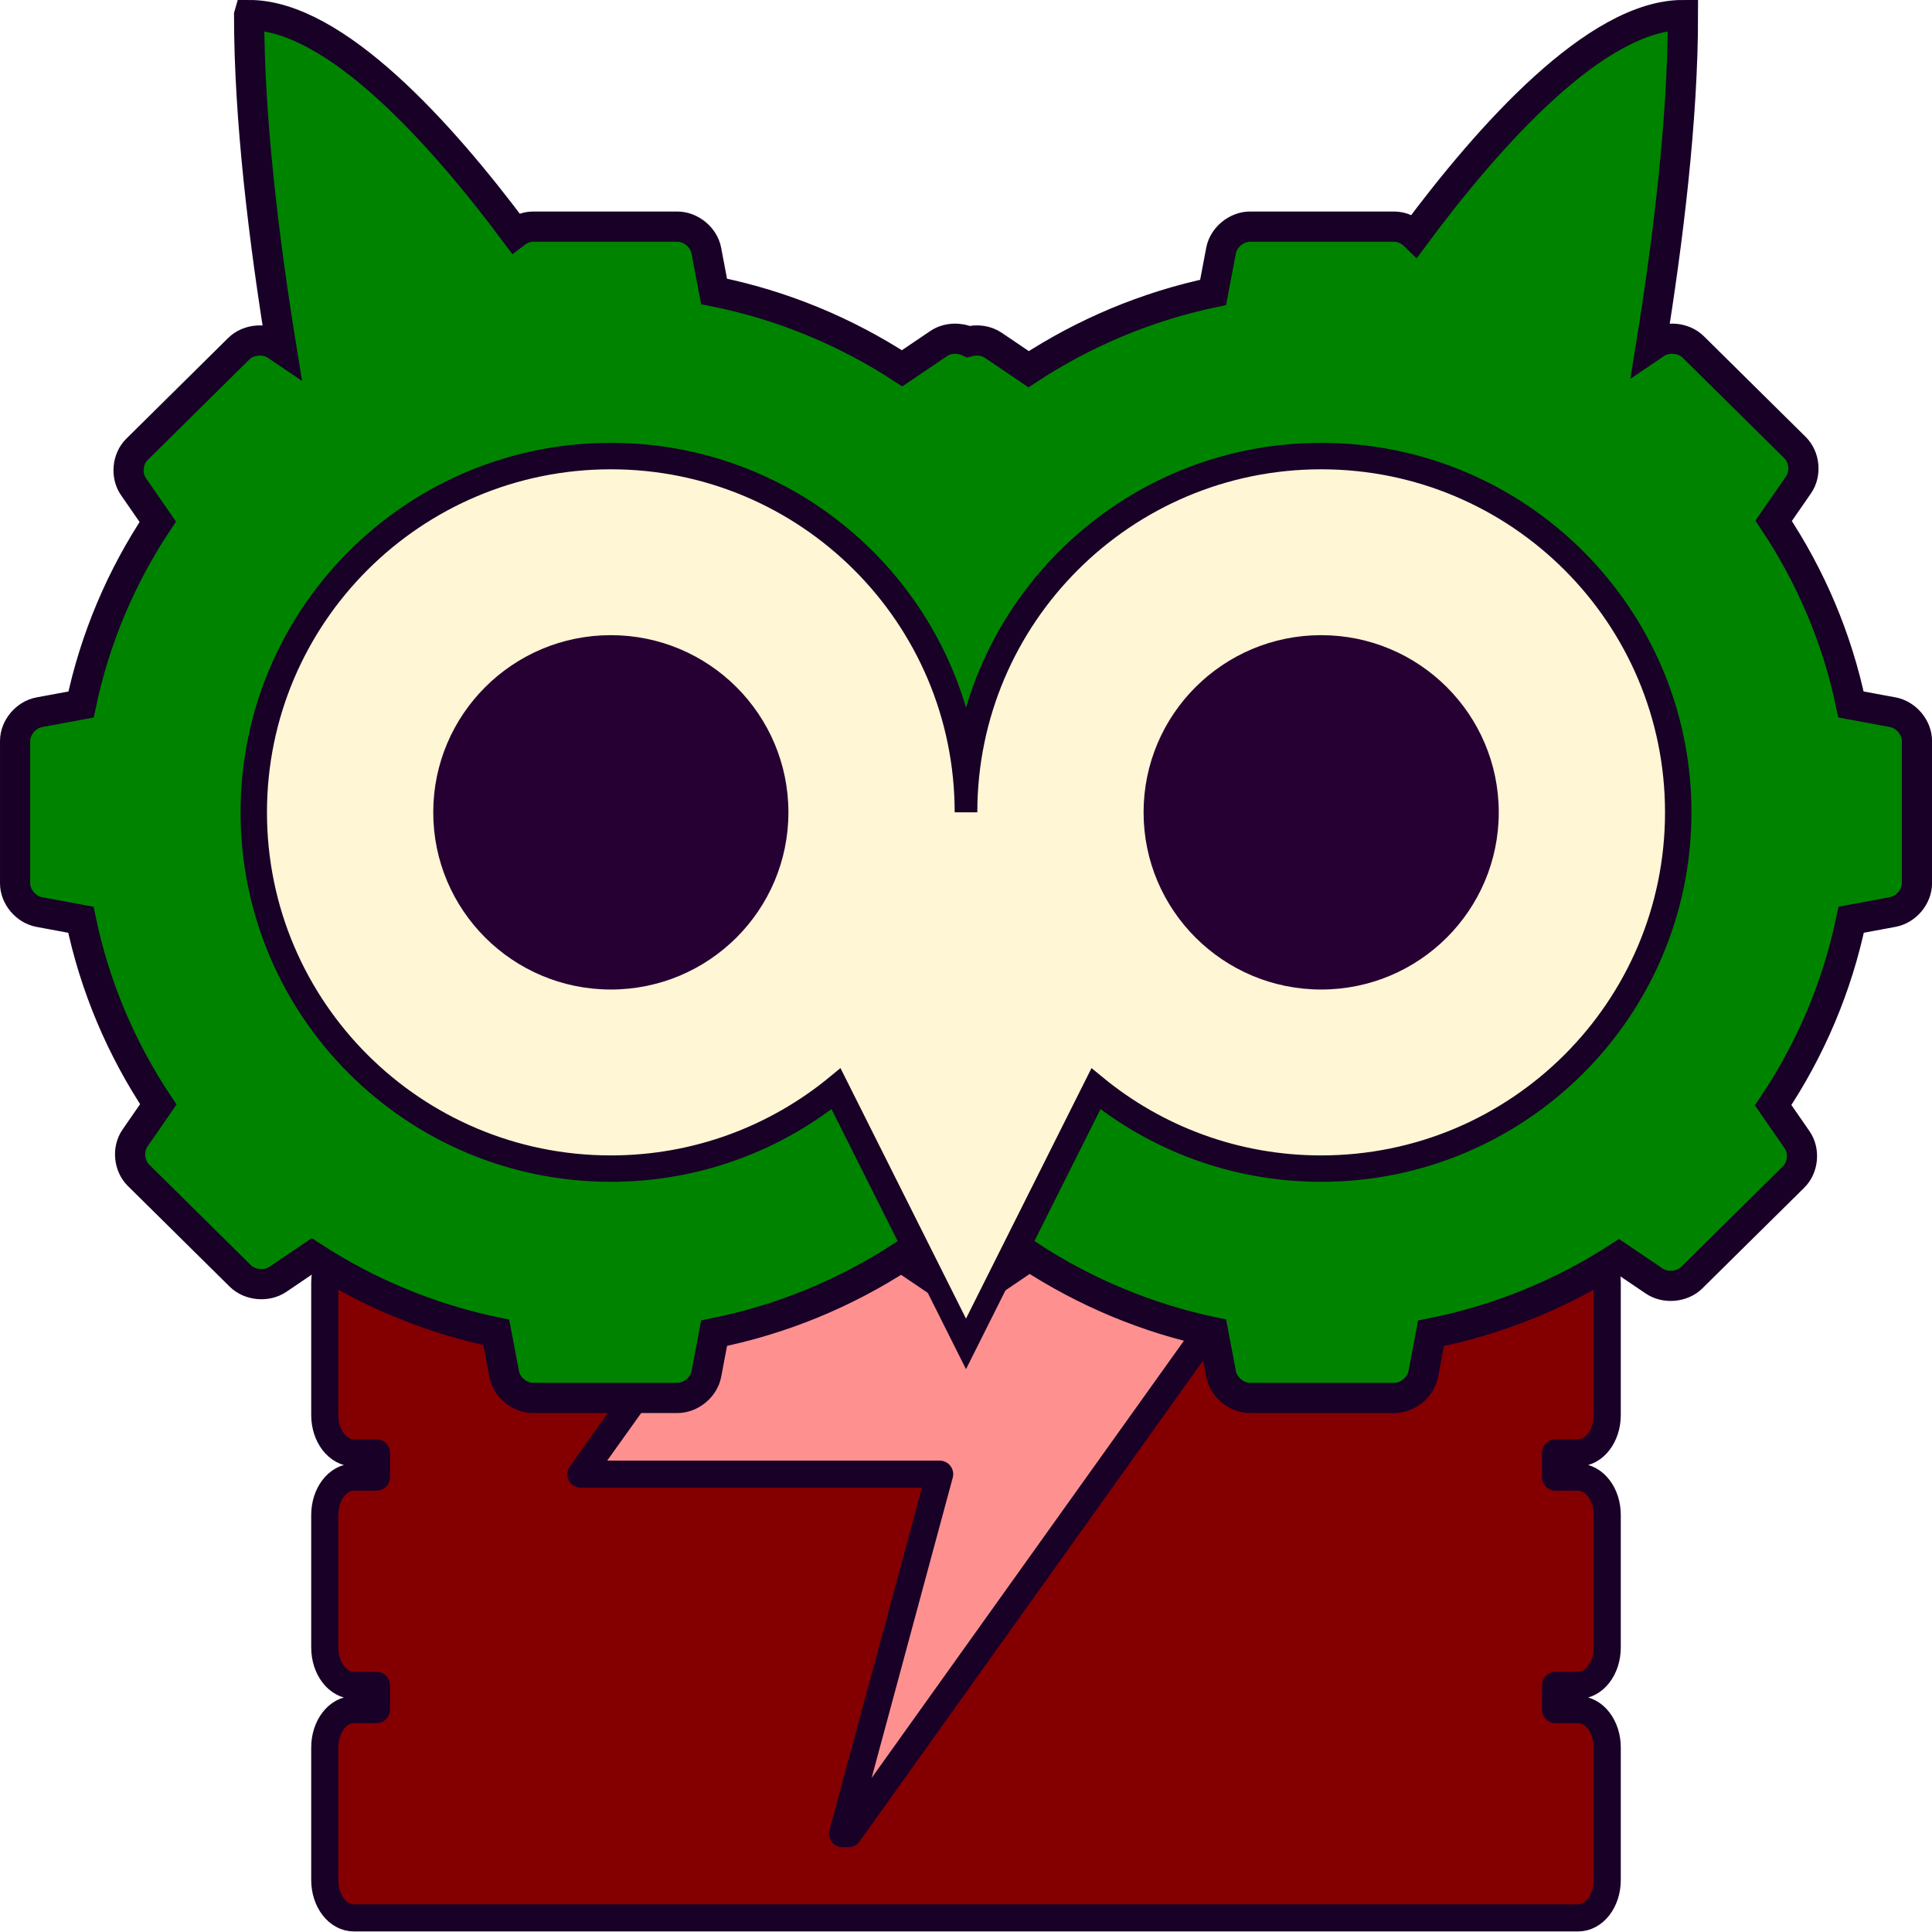
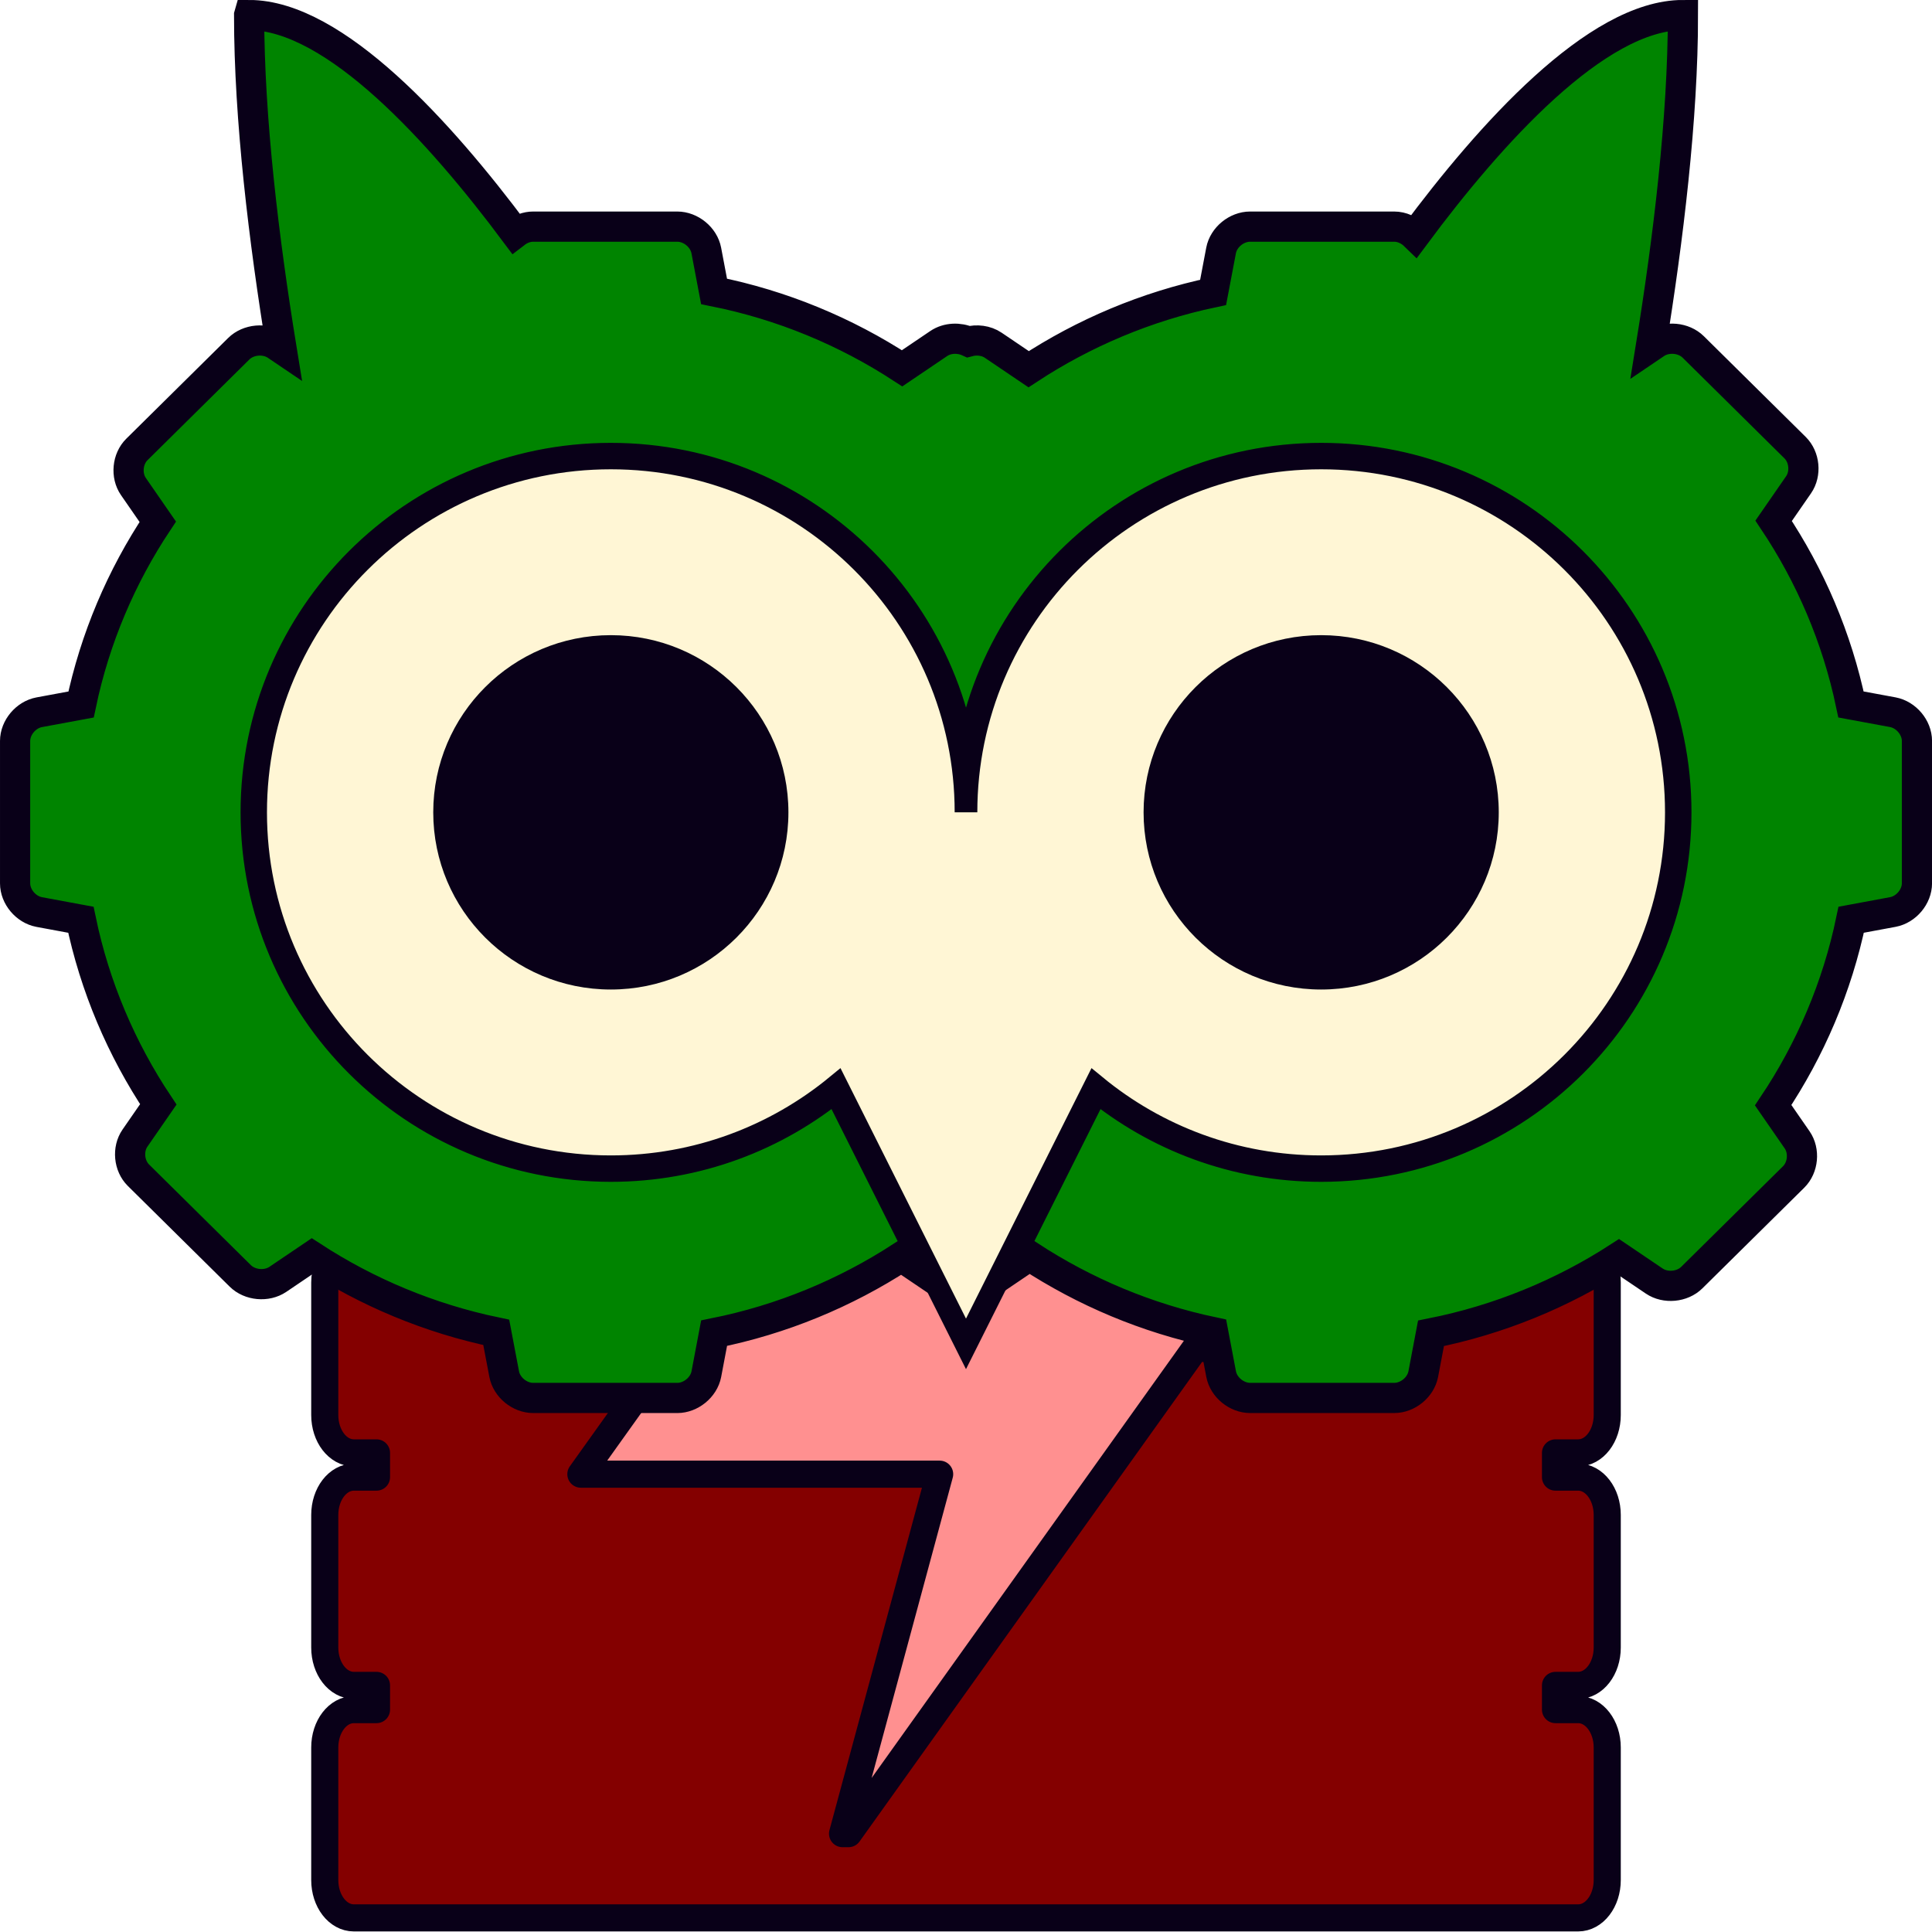
<svg xmlns="http://www.w3.org/2000/svg" width="512" height="512" viewBox="0 0 512 512" id="svg2" version="1.1">
  <defs id="defs4">
    <marker style="overflow:visible" id="Arrow1Lstart" refX="0.0" refY="0.0" orient="auto">
      <path transform="scale(0.8) translate(12.5,0)" style="fill-rule:evenodd;stroke:#000000;stroke-width:1.0pt" d="M 0.0,0.0 L 5.0,-5.0 L -12.5,0.0 L 5.0,5.0 L 0.0,0.0 z " id="path872" />
    </marker>
  </defs>
  <g id="layer1" transform="translate(0,-540.3622)">
    <g transform="matrix(7.457234,0,0,7.457234,324.2265,618.7181)" id="g1006" />
    <g transform="matrix(7.457234,0,0,7.457234,324.2265,618.7181)" id="g978" />
    <g transform="matrix(7.457234,0,0,7.457234,324.2265,618.7181)" id="g980" />
    <g transform="matrix(7.457234,0,0,7.457234,324.2265,618.7181)" id="g982" />
    <g transform="matrix(7.457234,0,0,7.457234,324.2265,618.7181)" id="g984" />
    <g transform="matrix(7.457234,0,0,7.457234,324.2265,618.7181)" id="g986" />
    <g transform="matrix(7.457234,0,0,7.457234,324.2265,618.7181)" id="g988" />
    <g transform="matrix(7.457234,0,0,7.457234,324.2265,618.7181)" id="g990" />
    <g transform="matrix(7.457234,0,0,7.457234,324.2265,618.7181)" id="g992" />
    <g transform="matrix(7.457234,0,0,7.457234,324.2265,618.7181)" id="g994" />
    <g transform="matrix(7.457234,0,0,7.457234,324.2265,618.7181)" id="g996" />
    <g transform="matrix(7.457234,0,0,7.457234,324.2265,618.7181)" id="g998" />
    <g transform="matrix(7.457234,0,0,7.457234,324.2265,618.7181)" id="g1000" />
    <g transform="matrix(7.457234,0,0,7.457234,324.2265,618.7181)" id="g1002" />
    <g transform="matrix(7.457234,0,0,7.457234,324.2265,618.7181)" id="g1004" />
    <g id="g2063" transform="matrix(3.779527,0,0,3.779523,-1499.728,197.4942)">
      <path id="rect2583" style="fill:#ff9090;fill-opacity:1;stroke:none;stroke-width:7.481;stroke-miterlimit:4;stroke-dasharray:none" d="M 272.809 332.834 L 265.051 338.082 L 256 356.145 L 247.291 338.762 L 238.861 333.062 C 224.009 342.708 207.252 349.7 189.238 353.311 L 187.18 364.18 C 186.511 367.659 183.074 370.486 179.482 370.486 L 168.35 370.486 L 153.936 390.67 L 249.018 390.67 L 223.283 485.938 L 224.863 485.938 L 316.711 357.342 L 322.307 357.342 L 321.492 353.053 C 303.83 349.336 287.393 342.367 272.809 332.834 z " transform="matrix(0.2645834,0,0,0.2645836,396.803,90.71727)" />
-       <path id="rect32-7" style="fill:#840000;fill-opacity:1;stroke:#180027;stroke-width:7.183;stroke-linecap:round;stroke-linejoin:round;stroke-miterlimit:4;stroke-dasharray:none;stroke-opacity:1;paint-order:normal" d="M 425.166 335.514 C 411.237 343.928 395.755 350.072 379.215 353.357 L 377.162 364.18 C 376.493 367.659 373.06 370.486 369.469 370.486 L 331.297 370.486 C 327.705 370.486 324.272 367.659 323.604 364.18 L 322.307 357.342 L 316.711 357.342 L 224.863 485.938 L 223.283 485.938 L 249.018 390.67 L 153.936 390.67 L 168.35 370.486 L 141.311 370.486 C 137.719 370.486 134.286 367.659 133.617 364.18 L 131.514 353.1 C 115.449 349.758 100.403 343.717 86.832 335.52 C 86.346 336.836 86.066 338.308 86.066 339.871 L 86.066 374.996 C 86.066 380.556 89.505 385.031 93.777 385.031 L 99.777 385.031 L 99.777 391.451 L 93.777 391.451 C 89.505 391.451 86.066 395.925 86.066 401.484 L 86.066 436.609 C 86.066 442.169 89.505 446.645 93.777 446.645 L 99.777 446.645 L 99.777 453.066 L 93.777 453.066 C 89.505 453.066 86.066 457.54 86.066 463.1 L 86.066 498.225 C 86.066 503.784 89.505 508.26 93.777 508.26 L 418.223 508.26 C 422.495 508.26 425.934 503.784 425.934 498.225 L 425.934 463.1 C 425.934 457.54 422.495 453.066 418.223 453.066 L 412.223 453.066 L 412.223 446.645 L 418.223 446.645 C 422.495 446.645 425.934 442.169 425.934 436.609 L 425.934 401.484 C 425.934 395.925 422.495 391.451 418.223 391.451 L 412.223 391.451 L 412.223 385.031 L 418.223 385.031 C 422.495 385.031 425.934 380.556 425.934 374.996 L 425.934 339.871 C 425.934 338.305 425.653 336.831 425.166 335.514 z " transform="matrix(0.2645834,0,0,0.2645836,396.803,90.71727)" />
-       <path id="path963-6-9" style="clip-rule:evenodd;fill:#008400;fill-opacity:1;fill-rule:evenodd;stroke:#180027;stroke-width:2.117;stroke-miterlimit:4;stroke-dasharray:none;stroke-opacity:1" d="m 414.27,91.776 c 0,7.287 1.042,15.819 2.276,23.402 l -0.369,-0.25 c -0.784,-0.53 -1.963,-0.422 -2.633,0.242 l -7.141,7.06 c -0.672,0.664 -0.78,1.828 -0.246,2.602 l 1.709,2.47 c -2.552,3.837 -4.405,8.164 -5.379,12.813 l -2.937,0.544 c -0.931,0.175 -1.688,1.074 -1.688,2.013 v 9.983 c 0,0.939 0.756,1.837 1.688,2.012 l 2.924,0.542 c 0.976,4.699 2.848,9.073 5.429,12.945 l -1.637,2.365 c -0.536,0.775 -0.426,1.941 0.246,2.603 l 7.14,7.059 c 0.672,0.664 1.849,0.771 2.632,0.242 l 2.391,-1.618 c 3.869,2.522 8.236,4.359 12.924,5.334 l 0.557,2.932 c 0.177,0.921 1.085,1.668 2.036,1.668 h 10.1 c 0.95,0 1.86,-0.748 2.037,-1.668 l 0.545,-2.876 c 4.766,-0.955 9.2,-2.805 13.129,-5.357 l 2.23,1.508 -6.76,-13.493 c -4.305,3.541 -9.822,5.672 -15.839,5.672 -13.753,0 -24.904,-11.125 -24.904,-24.85 2e-5,-13.722 11.151,-24.847 24.904,-24.847 13.753,0 24.904,11.125 24.904,24.847 0,-13.722 11.151,-24.847 24.904,-24.847 13.753,0 24.904,11.125 24.904,24.847 0,13.725 -11.151,24.85 -24.904,24.85 -6.017,0 -11.534,-2.128 -15.839,-5.672 l -6.67,13.313 2.053,-1.389 c 3.859,2.522 8.208,4.366 12.881,5.349 l 0.559,2.944 c 0.177,0.921 1.085,1.668 2.036,1.668 h 10.1 c 0.95,0 1.859,-0.748 2.036,-1.668 l 0.543,-2.864 c 4.779,-0.949 9.231,-2.792 13.17,-5.344 l 2.485,1.68 c 0.784,0.53 1.962,0.421 2.632,-0.243 l 7.14,-7.056 c 0.672,-0.664 0.78,-1.828 0.246,-2.602 l -1.681,-2.429 c 2.602,-3.886 4.489,-8.282 5.47,-13.005 l 2.924,-0.543 c 0.931,-0.175 1.687,-1.073 1.687,-2.012 v -9.983 c 0,-0.939 -0.758,-1.838 -1.689,-2.013 l -2.935,-0.543 c -0.98,-4.675 -2.849,-9.026 -5.424,-12.879 l 1.749,-2.527 c 0.536,-0.775 0.426,-1.941 -0.246,-2.603 l -7.14,-7.059 c -0.672,-0.664 -1.849,-0.771 -2.632,-0.243 l -0.343,0.232 c 1.224,-7.548 2.253,-16.02 2.253,-23.261 -6.063,0 -13.577,8.419 -18.803,15.455 -0.386,-0.376 -0.906,-0.621 -1.445,-0.621 h -10.1 c -0.95,0 -1.86,0.747 -2.037,1.669 l -0.559,2.944 c -4.694,0.988 -9.062,2.844 -12.934,5.385 l -2.483,-1.68 c -0.498,-0.337 -1.155,-0.414 -1.74,-0.256 -0.656,-0.3 -1.48,-0.269 -2.077,0.133 l -2.573,1.74 c -3.943,-2.57 -8.397,-4.433 -13.185,-5.392 l -0.545,-2.874 c -0.177,-0.922 -1.085,-1.669 -2.036,-1.669 h -10.1 c -0.45,0 -0.889,0.171 -1.247,0.446 -5.22,-7 -12.659,-15.28 -18.672,-15.28 z" />
-       <path id="path968-8-8" style="clip-rule:evenodd;fill:#fff6d5;fill-opacity:1;fill-rule:evenodd;stroke:#180027;stroke-width:1.588;stroke-miterlimit:4;stroke-dasharray:none;stroke-opacity:1" d="m 489.44,122.829 c -13.753,0 -24.904,11.125 -24.904,24.847 0,-13.722 -11.151,-24.847 -24.904,-24.847 -13.753,0 -24.904,11.125 -24.904,24.847 0,13.725 11.151,24.85 24.904,24.85 6.017,0 11.534,-2.131 15.839,-5.671 l 9.065,18.092 9.065,-18.092 c 4.305,3.544 9.821,5.671 15.839,5.671 13.753,0 24.904,-11.125 24.904,-24.85 0,-13.722 -11.151,-24.847 -24.904,-24.847 z" />
-       <path id="path4079-8" style="clip-rule:evenodd;fill:#270033;fill-rule:evenodd;stroke-width:3.109;fill-opacity:1" d="m 439.633,135.253 c -6.877,0 -12.452,5.563 -12.452,12.424 0,6.861 5.576,12.423 12.452,12.423 6.877,0 12.452,-5.562 12.452,-12.423 0,-6.861 -5.575,-12.424 -12.452,-12.424 z" />
-       <path id="path973-2-7" style="clip-rule:evenodd;fill:#270033;fill-rule:evenodd;stroke-width:3.109;fill-opacity:1" d="m 489.44,135.253 c -6.877,0 -12.452,5.563 -12.452,12.424 0,6.861 5.575,12.423 12.452,12.423 6.877,0 12.452,-5.562 12.452,-12.423 0,-6.861 -5.576,-12.424 -12.452,-12.424 z" />
+       <path id="rect32-7" style="fill:#840000;fill-opacity:1;stroke:#090018;stroke-width:7.183;stroke-linecap:round;stroke-linejoin:round;stroke-miterlimit:4;stroke-dasharray:none;stroke-opacity:1;paint-order:normal" d="M 425.166 335.514 C 411.237 343.928 395.755 350.072 379.215 353.357 L 377.162 364.18 C 376.493 367.659 373.06 370.486 369.469 370.486 L 331.297 370.486 C 327.705 370.486 324.272 367.659 323.604 364.18 L 322.307 357.342 L 316.711 357.342 L 224.863 485.938 L 223.283 485.938 L 249.018 390.67 L 153.936 390.67 L 168.35 370.486 L 141.311 370.486 C 137.719 370.486 134.286 367.659 133.617 364.18 L 131.514 353.1 C 115.449 349.758 100.403 343.717 86.832 335.52 C 86.346 336.836 86.066 338.308 86.066 339.871 L 86.066 374.996 C 86.066 380.556 89.505 385.031 93.777 385.031 L 99.777 385.031 L 99.777 391.451 L 93.777 391.451 C 89.505 391.451 86.066 395.925 86.066 401.484 L 86.066 436.609 C 86.066 442.169 89.505 446.645 93.777 446.645 L 99.777 446.645 L 99.777 453.066 L 93.777 453.066 C 89.505 453.066 86.066 457.54 86.066 463.1 L 86.066 498.225 C 86.066 503.784 89.505 508.26 93.777 508.26 L 418.223 508.26 C 422.495 508.26 425.934 503.784 425.934 498.225 L 425.934 463.1 C 425.934 457.54 422.495 453.066 418.223 453.066 L 412.223 453.066 L 412.223 446.645 L 418.223 446.645 C 422.495 446.645 425.934 442.169 425.934 436.609 L 425.934 401.484 C 425.934 395.925 422.495 391.451 418.223 391.451 L 412.223 391.451 L 412.223 385.031 L 418.223 385.031 C 422.495 385.031 425.934 380.556 425.934 374.996 L 425.934 339.871 C 425.934 338.305 425.653 336.831 425.166 335.514 z " transform="matrix(0.2645834,0,0,0.2645836,396.803,90.71727)" />
+       <path id="path963-6-9" style="clip-rule:evenodd;fill:#008400;fill-opacity:1;fill-rule:evenodd;stroke:#090018;stroke-width:2.117;stroke-miterlimit:4;stroke-dasharray:none;stroke-opacity:1" d="m 414.27,91.776 c 0,7.287 1.042,15.819 2.276,23.402 l -0.369,-0.25 c -0.784,-0.53 -1.963,-0.422 -2.633,0.242 l -7.141,7.06 c -0.672,0.664 -0.78,1.828 -0.246,2.602 l 1.709,2.47 c -2.552,3.837 -4.405,8.164 -5.379,12.813 l -2.937,0.544 c -0.931,0.175 -1.688,1.074 -1.688,2.013 v 9.983 c 0,0.939 0.756,1.837 1.688,2.012 l 2.924,0.542 c 0.976,4.699 2.848,9.073 5.429,12.945 l -1.637,2.365 c -0.536,0.775 -0.426,1.941 0.246,2.603 l 7.14,7.059 c 0.672,0.664 1.849,0.771 2.632,0.242 l 2.391,-1.618 c 3.869,2.522 8.236,4.359 12.924,5.334 l 0.557,2.932 c 0.177,0.921 1.085,1.668 2.036,1.668 h 10.1 c 0.95,0 1.86,-0.748 2.037,-1.668 l 0.545,-2.876 c 4.766,-0.955 9.2,-2.805 13.129,-5.357 l 2.23,1.508 -6.76,-13.493 c -4.305,3.541 -9.822,5.672 -15.839,5.672 -13.753,0 -24.904,-11.125 -24.904,-24.85 2e-5,-13.722 11.151,-24.847 24.904,-24.847 13.753,0 24.904,11.125 24.904,24.847 0,-13.722 11.151,-24.847 24.904,-24.847 13.753,0 24.904,11.125 24.904,24.847 0,13.725 -11.151,24.85 -24.904,24.85 -6.017,0 -11.534,-2.128 -15.839,-5.672 l -6.67,13.313 2.053,-1.389 c 3.859,2.522 8.208,4.366 12.881,5.349 l 0.559,2.944 c 0.177,0.921 1.085,1.668 2.036,1.668 h 10.1 c 0.95,0 1.859,-0.748 2.036,-1.668 l 0.543,-2.864 c 4.779,-0.949 9.231,-2.792 13.17,-5.344 l 2.485,1.68 c 0.784,0.53 1.962,0.421 2.632,-0.243 l 7.14,-7.056 c 0.672,-0.664 0.78,-1.828 0.246,-2.602 l -1.681,-2.429 c 2.602,-3.886 4.489,-8.282 5.47,-13.005 l 2.924,-0.543 c 0.931,-0.175 1.687,-1.073 1.687,-2.012 v -9.983 c 0,-0.939 -0.758,-1.838 -1.689,-2.013 l -2.935,-0.543 c -0.98,-4.675 -2.849,-9.026 -5.424,-12.879 l 1.749,-2.527 c 0.536,-0.775 0.426,-1.941 -0.246,-2.603 l -7.14,-7.059 c -0.672,-0.664 -1.849,-0.771 -2.632,-0.243 l -0.343,0.232 c 1.224,-7.548 2.253,-16.02 2.253,-23.261 -6.063,0 -13.577,8.419 -18.803,15.455 -0.386,-0.376 -0.906,-0.621 -1.445,-0.621 h -10.1 c -0.95,0 -1.86,0.747 -2.037,1.669 l -0.559,2.944 c -4.694,0.988 -9.062,2.844 -12.934,5.385 l -2.483,-1.68 c -0.498,-0.337 -1.155,-0.414 -1.74,-0.256 -0.656,-0.3 -1.48,-0.269 -2.077,0.133 l -2.573,1.74 c -3.943,-2.57 -8.397,-4.433 -13.185,-5.392 l -0.545,-2.874 c -0.177,-0.922 -1.085,-1.669 -2.036,-1.669 h -10.1 c -0.45,0 -0.889,0.171 -1.247,0.446 -5.22,-7 -12.659,-15.28 -18.672,-15.28 z" />
+       <path id="path968-8-8" style="clip-rule:evenodd;fill:#fff6d5;fill-opacity:1;fill-rule:evenodd;stroke:#090018;stroke-width:1.588;stroke-miterlimit:4;stroke-dasharray:none;stroke-opacity:1" d="m 489.44,122.829 c -13.753,0 -24.904,11.125 -24.904,24.847 0,-13.722 -11.151,-24.847 -24.904,-24.847 -13.753,0 -24.904,11.125 -24.904,24.847 0,13.725 11.151,24.85 24.904,24.85 6.017,0 11.534,-2.131 15.839,-5.671 l 9.065,18.092 9.065,-18.092 c 4.305,3.544 9.821,5.671 15.839,5.671 13.753,0 24.904,-11.125 24.904,-24.85 0,-13.722 -11.151,-24.847 -24.904,-24.847 z" />
+       <path id="path4079-8" style="clip-rule:evenodd;fill:#090018;fill-rule:evenodd;stroke-width:3.109;fill-opacity:1" d="m 439.633,135.253 c -6.877,0 -12.452,5.563 -12.452,12.424 0,6.861 5.576,12.423 12.452,12.423 6.877,0 12.452,-5.562 12.452,-12.423 0,-6.861 -5.575,-12.424 -12.452,-12.424 z" />
+       <path id="path973-2-7" style="clip-rule:evenodd;fill:#090018;fill-rule:evenodd;stroke-width:3.109;fill-opacity:1" d="m 489.44,135.253 c -6.877,0 -12.452,5.563 -12.452,12.424 0,6.861 5.575,12.423 12.452,12.423 6.877,0 12.452,-5.562 12.452,-12.423 0,-6.861 -5.576,-12.424 -12.452,-12.424 z" />
    </g>
  </g>
</svg>
